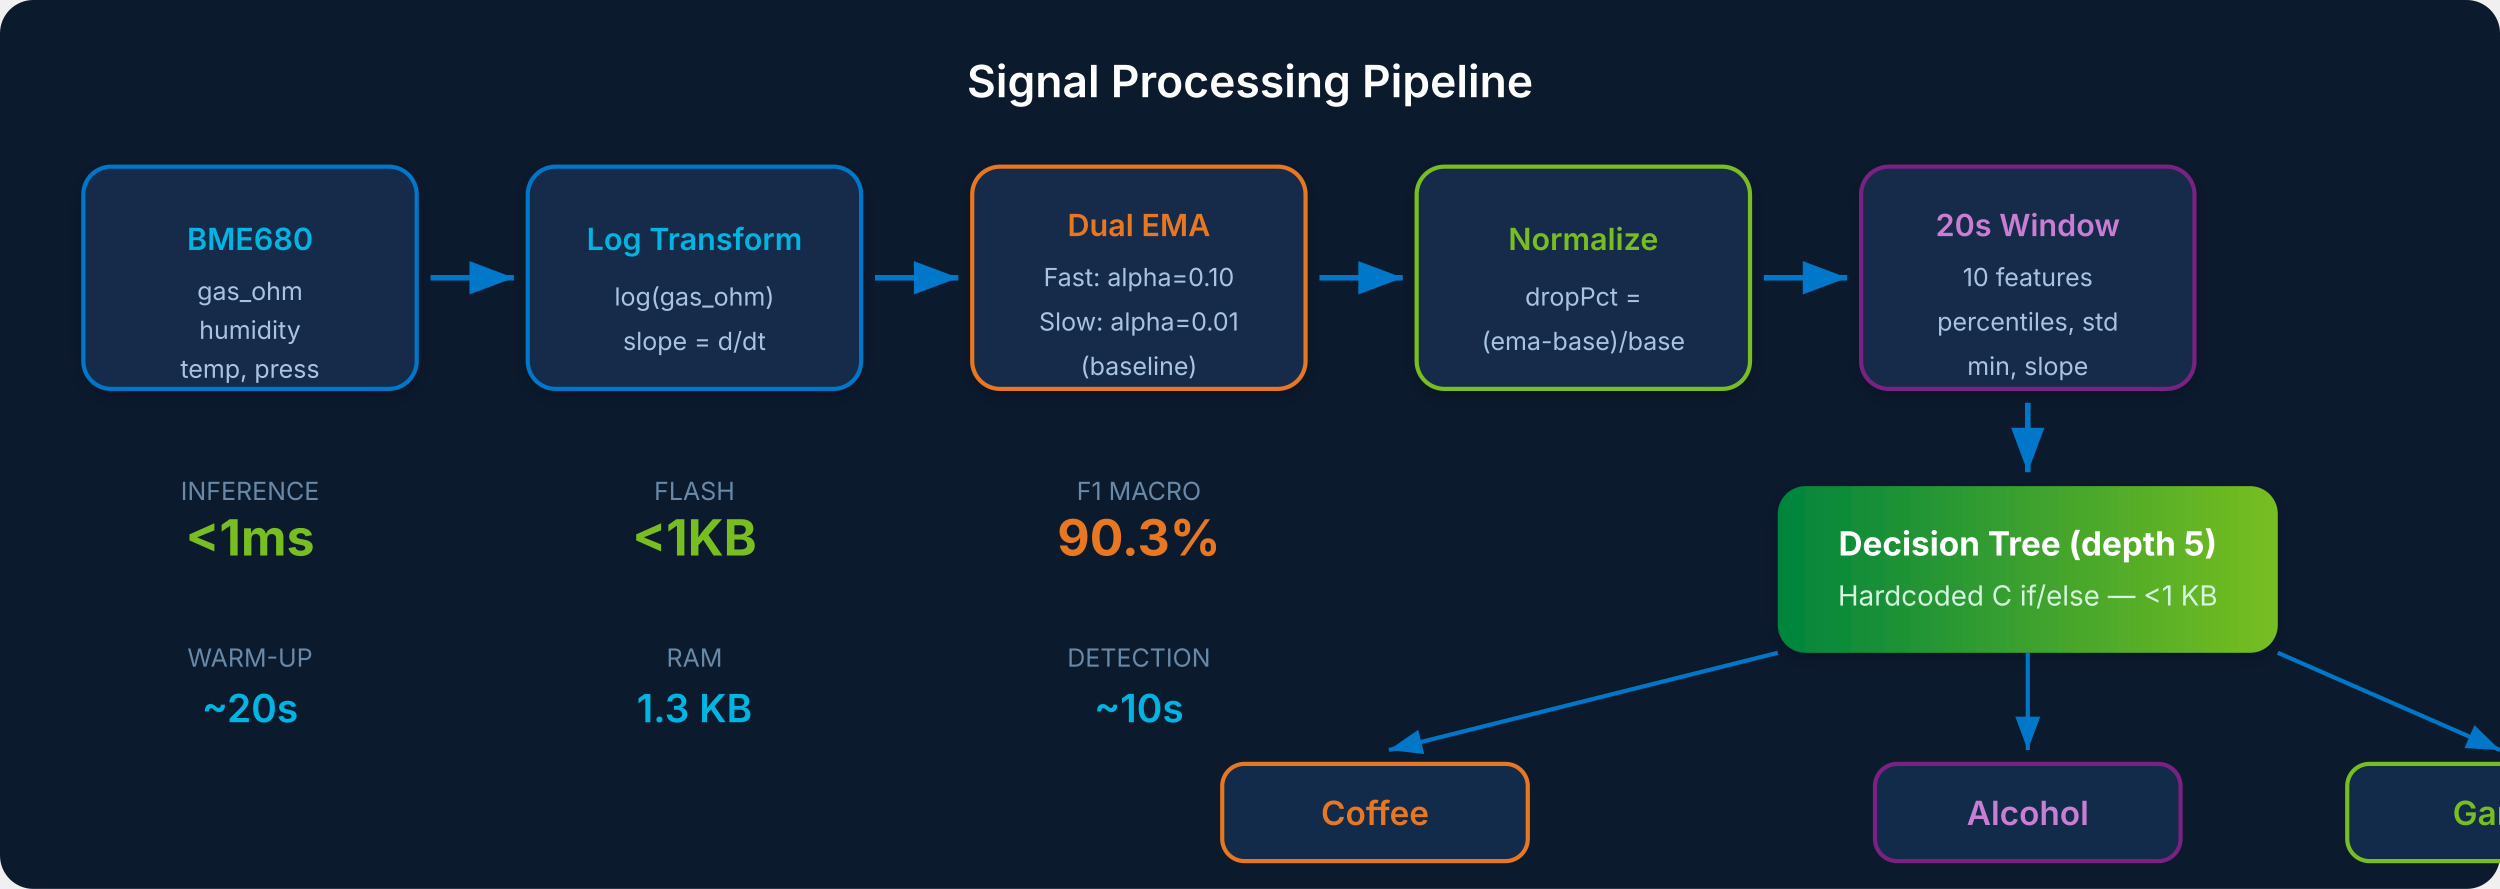
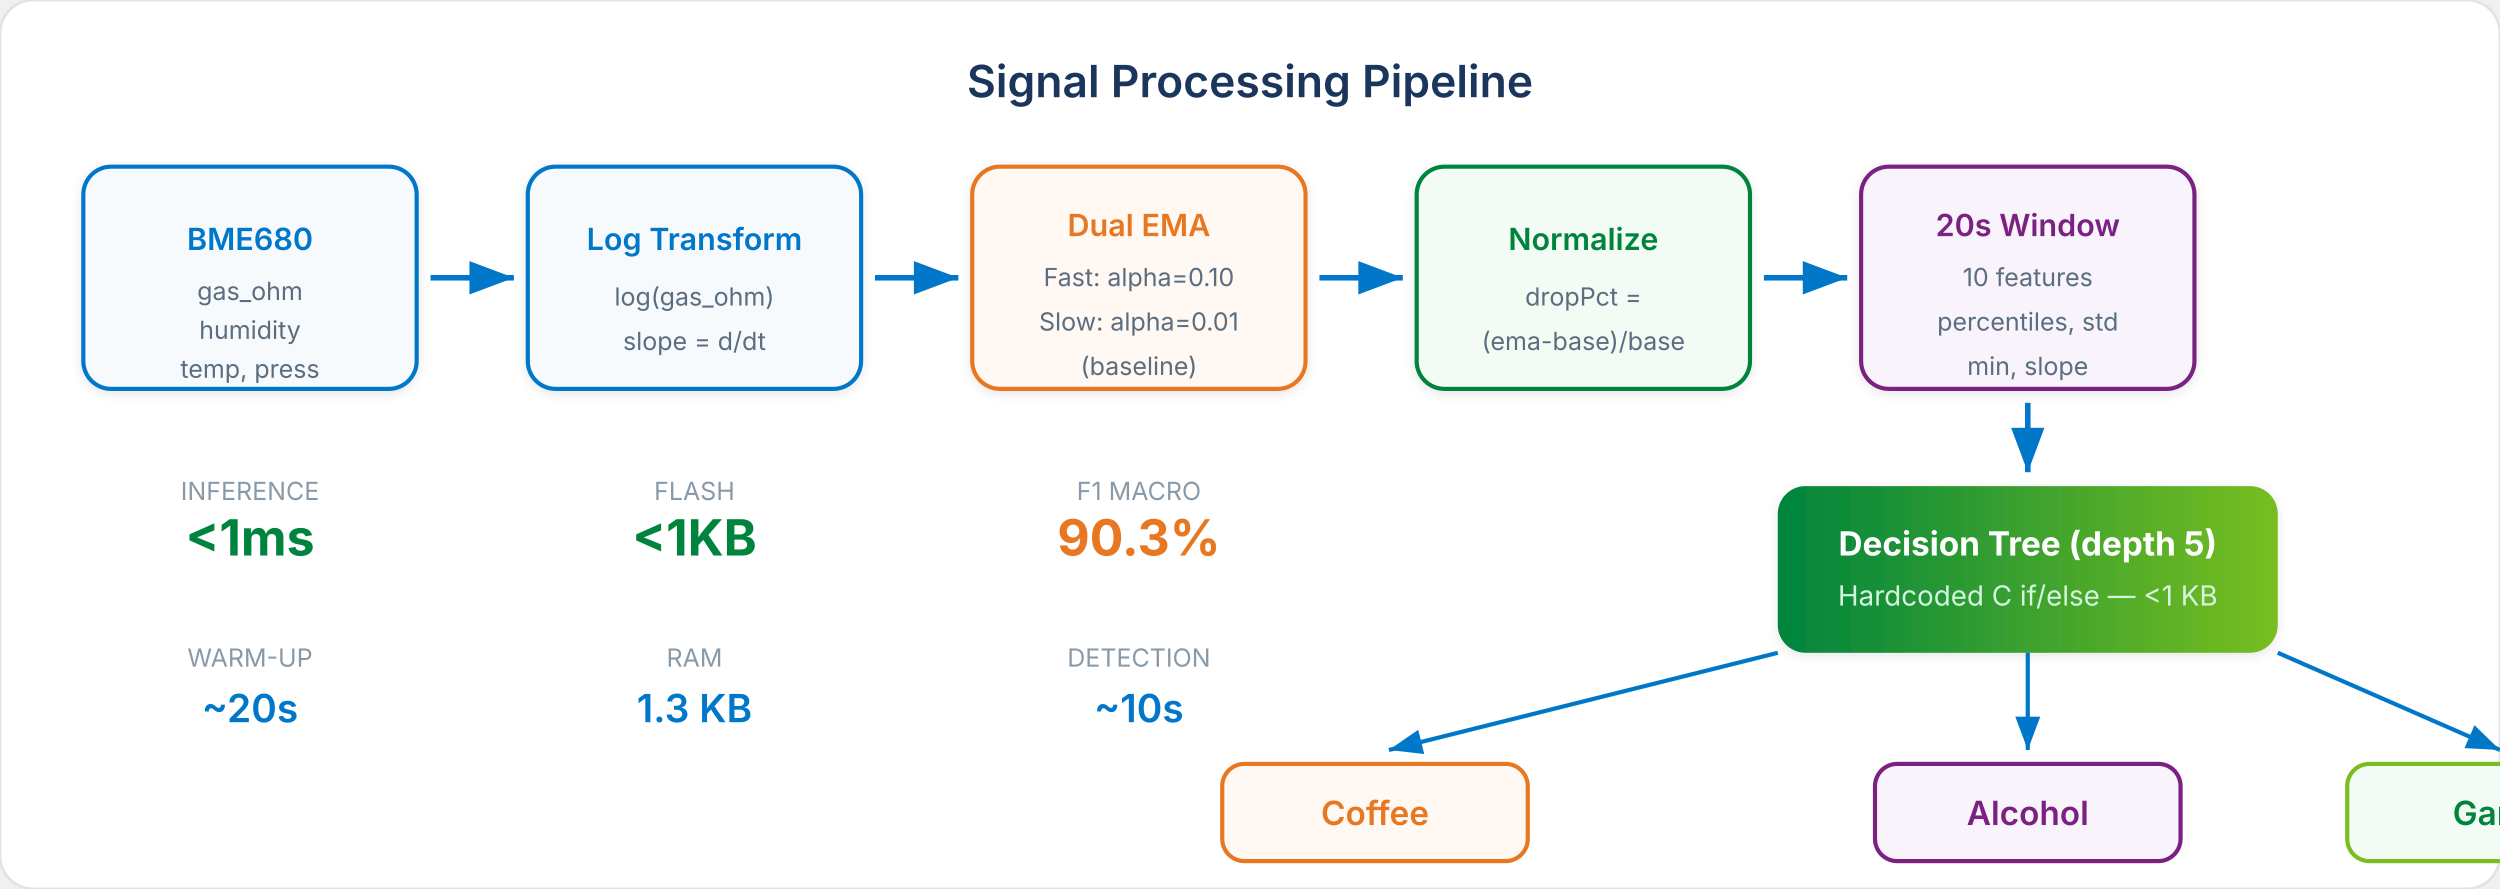
<svg xmlns="http://www.w3.org/2000/svg" viewBox="0 0 900 320" font-family="-apple-system, BlinkMacSystemFont, 'Segoe UI', sans-serif">
  <defs>
    <linearGradient id="grad-tree" x1="0%" y1="0%" x2="100%" y2="0%">
      <stop offset="0%" style="stop-color:#00843D" />
      <stop offset="100%" style="stop-color:#78BE20" />
    </linearGradient>
    <filter id="shadow" x="-5%" y="-5%" width="110%" height="120%">
-       <feDropShadow dx="0" dy="2" stdDeviation="3" flood-opacity="0.2" />
+       <feDropShadow dx="0" dy="1" stdDeviation="2" flood-opacity="0.1" />
    </filter>
-   </defs>
-   <rect width="900" height="320" rx="12" fill="#0C1A2E" />
-   <text x="450" y="35" text-anchor="middle" fill="#FFFFFF" font-size="16" font-weight="600">Signal Processing Pipeline</text>
-   <rect x="30" y="60" width="120" height="80" rx="10" fill="#132B4A" stroke="#0077C8" stroke-width="1.5" filter="url(#shadow)" />
-   <text x="90" y="90" text-anchor="middle" fill="#00B5E2" font-size="11" font-weight="600">BME680</text>
-   <text x="90" y="108" text-anchor="middle" fill="#A8C4E0" font-size="9">gas_ohm</text>
-   <text x="90" y="122" text-anchor="middle" fill="#A8C4E0" font-size="9">humidity</text>
-   <text x="90" y="136" text-anchor="middle" fill="#A8C4E0" font-size="9">temp, press</text>
-   <defs>
    <marker id="arrowhead" markerWidth="8" markerHeight="6" refX="8" refY="3" orient="auto">
      <polygon points="0 0, 8 3, 0 6" fill="#0077C8" />
    </marker>
  </defs>
+   <rect width="900" height="320" rx="12" fill="#FFFFFF" stroke="#E0E4E8" stroke-width="1" />
+   <text x="450" y="35" text-anchor="middle" fill="#1B365D" font-size="16" font-weight="600">Signal Processing Pipeline</text>
+   <rect x="30" y="60" width="120" height="80" rx="10" fill="#F7FAFC" stroke="#0077C8" stroke-width="1.5" filter="url(#shadow)" />
+   <text x="90" y="90" text-anchor="middle" fill="#0077C8" font-size="11" font-weight="600">BME680</text>
+   <text x="90" y="108" text-anchor="middle" fill="#5A6E80" font-size="9">gas_ohm</text>
+   <text x="90" y="122" text-anchor="middle" fill="#5A6E80" font-size="9">humidity</text>
+   <text x="90" y="136" text-anchor="middle" fill="#5A6E80" font-size="9">temp, press</text>
  <path d="M155 100 L185 100" stroke="#0077C8" stroke-width="2" marker-end="url(#arrowhead)" />
-   <rect x="190" y="60" width="120" height="80" rx="10" fill="#132B4A" stroke="#0077C8" stroke-width="1.5" filter="url(#shadow)" />
-   <text x="250" y="90" text-anchor="middle" fill="#00B5E2" font-size="11" font-weight="600">Log Transform</text>
-   <text x="250" y="110" text-anchor="middle" fill="#A8C4E0" font-size="9">log(gas_ohm)</text>
-   <text x="250" y="126" text-anchor="middle" fill="#A8C4E0" font-size="9">slope = d/dt</text>
+   <rect x="190" y="60" width="120" height="80" rx="10" fill="#F7FAFC" stroke="#0077C8" stroke-width="1.5" filter="url(#shadow)" />
+   <text x="250" y="90" text-anchor="middle" fill="#0077C8" font-size="11" font-weight="600">Log Transform</text>
+   <text x="250" y="110" text-anchor="middle" fill="#5A6E80" font-size="9">log(gas_ohm)</text>
+   <text x="250" y="126" text-anchor="middle" fill="#5A6E80" font-size="9">slope = d/dt</text>
  <path d="M315 100 L345 100" stroke="#0077C8" stroke-width="2" marker-end="url(#arrowhead)" />
-   <rect x="350" y="60" width="120" height="80" rx="10" fill="#132B4A" stroke="#E87722" stroke-width="1.5" filter="url(#shadow)" />
+   <rect x="350" y="60" width="120" height="80" rx="10" fill="#FFF8F3" stroke="#E87722" stroke-width="1.5" filter="url(#shadow)" />
  <text x="410" y="85" text-anchor="middle" fill="#E87722" font-size="11" font-weight="600">Dual EMA</text>
-   <text x="410" y="103" text-anchor="middle" fill="#A8C4E0" font-size="9">Fast: alpha=0.10</text>
-   <text x="410" y="119" text-anchor="middle" fill="#A8C4E0" font-size="9">Slow: alpha=0.01</text>
-   <text x="410" y="135" text-anchor="middle" fill="#A8C4E0" font-size="9">(baseline)</text>
+   <text x="410" y="103" text-anchor="middle" fill="#5A6E80" font-size="9">Fast: alpha=0.10</text>
+   <text x="410" y="119" text-anchor="middle" fill="#5A6E80" font-size="9">Slow: alpha=0.01</text>
+   <text x="410" y="135" text-anchor="middle" fill="#5A6E80" font-size="9">(baseline)</text>
  <path d="M475 100 L505 100" stroke="#0077C8" stroke-width="2" marker-end="url(#arrowhead)" />
-   <rect x="510" y="60" width="120" height="80" rx="10" fill="#132B4A" stroke="#78BE20" stroke-width="1.5" filter="url(#shadow)" />
-   <text x="570" y="90" text-anchor="middle" fill="#78BE20" font-size="11" font-weight="600">Normalize</text>
-   <text x="570" y="110" text-anchor="middle" fill="#A8C4E0" font-size="9">dropPct =</text>
-   <text x="570" y="126" text-anchor="middle" fill="#A8C4E0" font-size="9">(ema-base)/base</text>
+   <rect x="510" y="60" width="120" height="80" rx="10" fill="#F3FBF5" stroke="#00843D" stroke-width="1.5" filter="url(#shadow)" />
+   <text x="570" y="90" text-anchor="middle" fill="#00843D" font-size="11" font-weight="600">Normalize</text>
+   <text x="570" y="110" text-anchor="middle" fill="#5A6E80" font-size="9">dropPct =</text>
+   <text x="570" y="126" text-anchor="middle" fill="#5A6E80" font-size="9">(ema-base)/base</text>
  <path d="M635 100 L665 100" stroke="#0077C8" stroke-width="2" marker-end="url(#arrowhead)" />
-   <rect x="670" y="60" width="120" height="80" rx="10" fill="#132B4A" stroke="#7A2182" stroke-width="1.5" filter="url(#shadow)" />
-   <text x="730" y="85" text-anchor="middle" fill="#C87ED2" font-size="11" font-weight="600">20s Window</text>
-   <text x="730" y="103" text-anchor="middle" fill="#A8C4E0" font-size="9">10 features</text>
-   <text x="730" y="119" text-anchor="middle" fill="#A8C4E0" font-size="9">percentiles, std</text>
-   <text x="730" y="135" text-anchor="middle" fill="#A8C4E0" font-size="9">min, slope</text>
+   <rect x="670" y="60" width="120" height="80" rx="10" fill="#F9F3FC" stroke="#7A2182" stroke-width="1.5" filter="url(#shadow)" />
+   <text x="730" y="85" text-anchor="middle" fill="#7A2182" font-size="11" font-weight="600">20s Window</text>
+   <text x="730" y="103" text-anchor="middle" fill="#5A6E80" font-size="9">10 features</text>
+   <text x="730" y="119" text-anchor="middle" fill="#5A6E80" font-size="9">percentiles, std</text>
+   <text x="730" y="135" text-anchor="middle" fill="#5A6E80" font-size="9">min, slope</text>
  <path d="M730 145 L730 170" stroke="#0077C8" stroke-width="2" marker-end="url(#arrowhead)" />
  <rect x="640" y="175" width="180" height="60" rx="10" fill="url(#grad-tree)" filter="url(#shadow)" />
  <text x="730" y="200" text-anchor="middle" fill="#FFFFFF" font-size="12" font-weight="700">Decision Tree (depth 5)</text>
  <text x="730" y="218" text-anchor="middle" fill="#D4F5E0" font-size="10">Hardcoded C if/else — &lt;1 KB</text>
  <path d="M640 235 L500 270" stroke="#0077C8" stroke-width="1.5" marker-end="url(#arrowhead)" />
  <path d="M730 235 L730 270" stroke="#0077C8" stroke-width="1.5" marker-end="url(#arrowhead)" />
  <path d="M820 235 L900 270" stroke="#0077C8" stroke-width="1.5" marker-end="url(#arrowhead)" />
-   <rect x="440" y="275" width="110" height="35" rx="8" fill="#132B4A" stroke="#E87722" stroke-width="1.5" />
+   <rect x="440" y="275" width="110" height="35" rx="8" fill="#FFF8F3" stroke="#E87722" stroke-width="1.5" />
  <text x="495" y="297" text-anchor="middle" fill="#E87722" font-size="12" font-weight="600">Coffee</text>
-   <rect x="675" y="275" width="110" height="35" rx="8" fill="#132B4A" stroke="#7A2182" stroke-width="1.5" />
-   <text x="730" y="297" text-anchor="middle" fill="#C87ED2" font-size="12" font-weight="600">Alcohol</text>
-   <rect x="845" y="275" width="110" height="35" rx="8" fill="#132B4A" stroke="#78BE20" stroke-width="1.5" />
-   <text x="900" y="297" text-anchor="middle" fill="#78BE20" font-size="12" font-weight="600">Garlic</text>
-   <text x="90" y="180" text-anchor="middle" fill="#6889A8" font-size="9">INFERENCE</text>
-   <text x="90" y="200" text-anchor="middle" fill="#78BE20" font-size="18" font-weight="700">&lt;1ms</text>
-   <text x="250" y="180" text-anchor="middle" fill="#6889A8" font-size="9">FLASH</text>
-   <text x="250" y="200" text-anchor="middle" fill="#78BE20" font-size="18" font-weight="700">&lt;1KB</text>
-   <text x="410" y="180" text-anchor="middle" fill="#6889A8" font-size="9">F1 MACRO</text>
+   <rect x="675" y="275" width="110" height="35" rx="8" fill="#F9F3FC" stroke="#7A2182" stroke-width="1.5" />
+   <text x="730" y="297" text-anchor="middle" fill="#7A2182" font-size="12" font-weight="600">Alcohol</text>
+   <rect x="845" y="275" width="110" height="35" rx="8" fill="#F3FBF5" stroke="#78BE20" stroke-width="1.5" />
+   <text x="900" y="297" text-anchor="middle" fill="#00843D" font-size="12" font-weight="600">Garlic</text>
+   <text x="90" y="180" text-anchor="middle" fill="#8899A8" font-size="9">INFERENCE</text>
+   <text x="90" y="200" text-anchor="middle" fill="#00843D" font-size="18" font-weight="700">&lt;1ms</text>
+   <text x="250" y="180" text-anchor="middle" fill="#8899A8" font-size="9">FLASH</text>
+   <text x="250" y="200" text-anchor="middle" fill="#00843D" font-size="18" font-weight="700">&lt;1KB</text>
+   <text x="410" y="180" text-anchor="middle" fill="#8899A8" font-size="9">F1 MACRO</text>
  <text x="410" y="200" text-anchor="middle" fill="#E87722" font-size="18" font-weight="700">90.3%</text>
-   <text x="250" y="240" text-anchor="middle" fill="#6889A8" font-size="9">RAM</text>
-   <text x="250" y="260" text-anchor="middle" fill="#00B5E2" font-size="14" font-weight="600">1.3 KB</text>
-   <text x="90" y="240" text-anchor="middle" fill="#6889A8" font-size="9">WARM-UP</text>
-   <text x="90" y="260" text-anchor="middle" fill="#00B5E2" font-size="14" font-weight="600">~20s</text>
-   <text x="410" y="240" text-anchor="middle" fill="#6889A8" font-size="9">DETECTION</text>
-   <text x="410" y="260" text-anchor="middle" fill="#00B5E2" font-size="14" font-weight="600">~10s</text>
+   <text x="250" y="240" text-anchor="middle" fill="#8899A8" font-size="9">RAM</text>
+   <text x="250" y="260" text-anchor="middle" fill="#0077C8" font-size="14" font-weight="600">1.3 KB</text>
+   <text x="90" y="240" text-anchor="middle" fill="#8899A8" font-size="9">WARM-UP</text>
+   <text x="90" y="260" text-anchor="middle" fill="#0077C8" font-size="14" font-weight="600">~20s</text>
+   <text x="410" y="240" text-anchor="middle" fill="#8899A8" font-size="9">DETECTION</text>
+   <text x="410" y="260" text-anchor="middle" fill="#0077C8" font-size="14" font-weight="600">~10s</text>
</svg>
